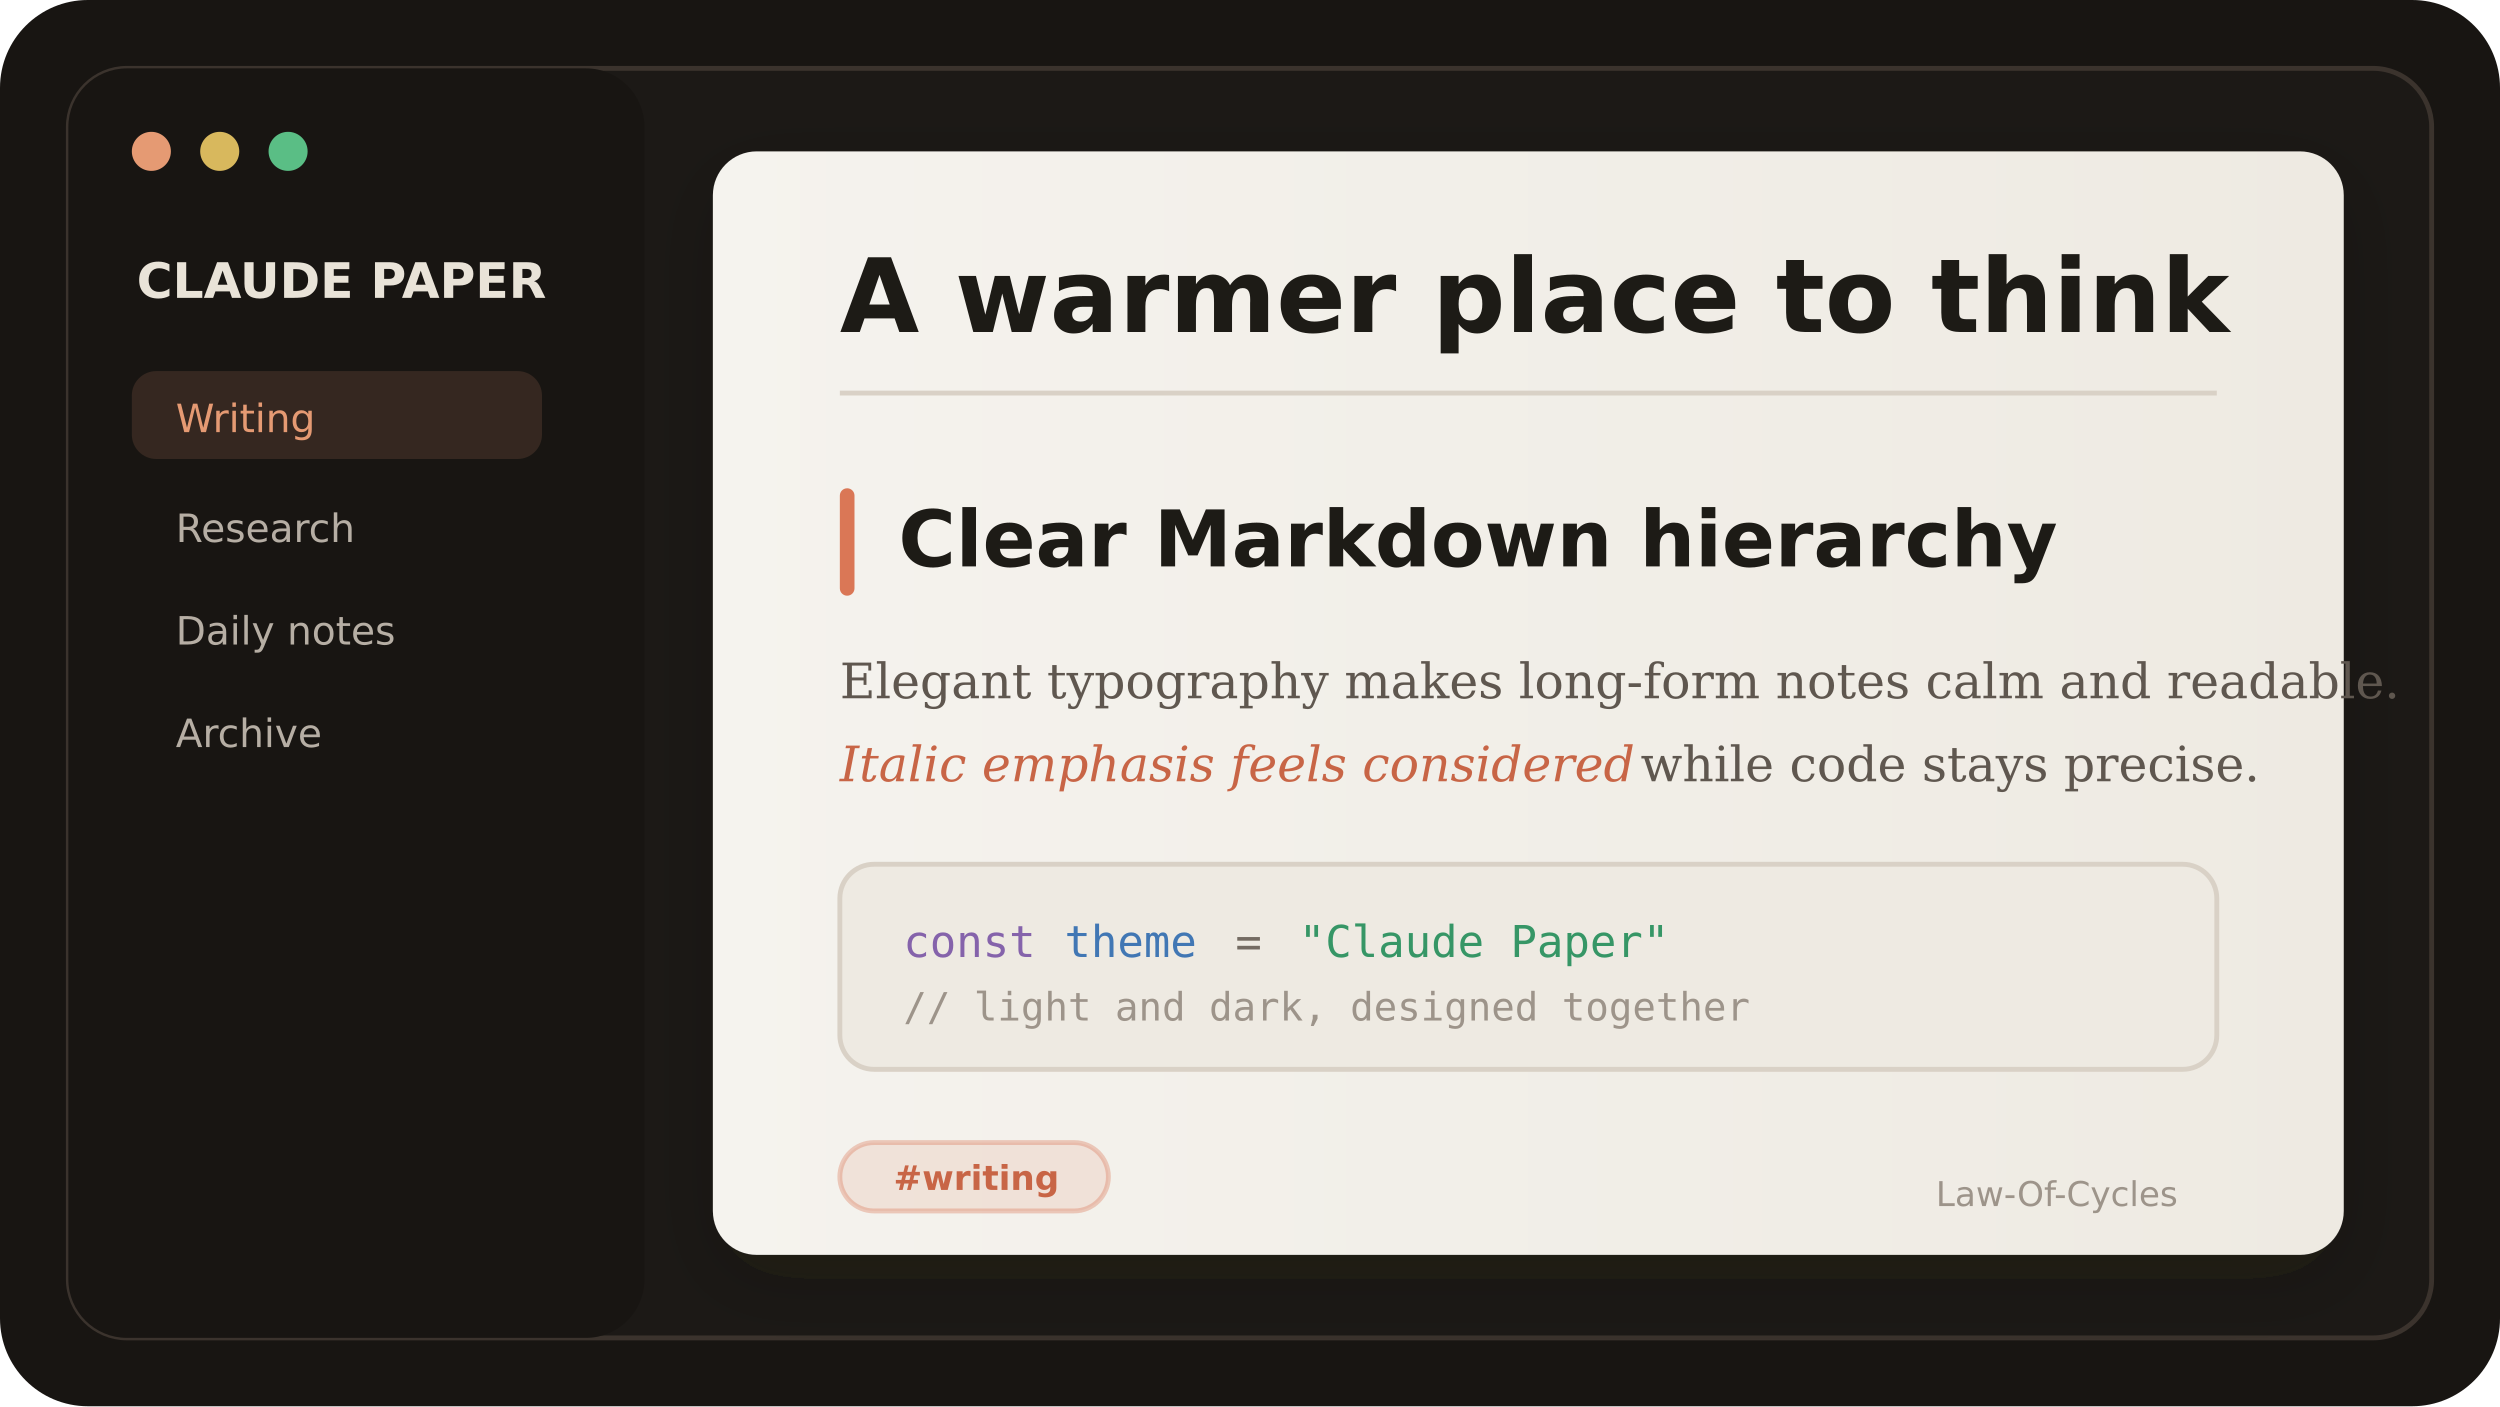
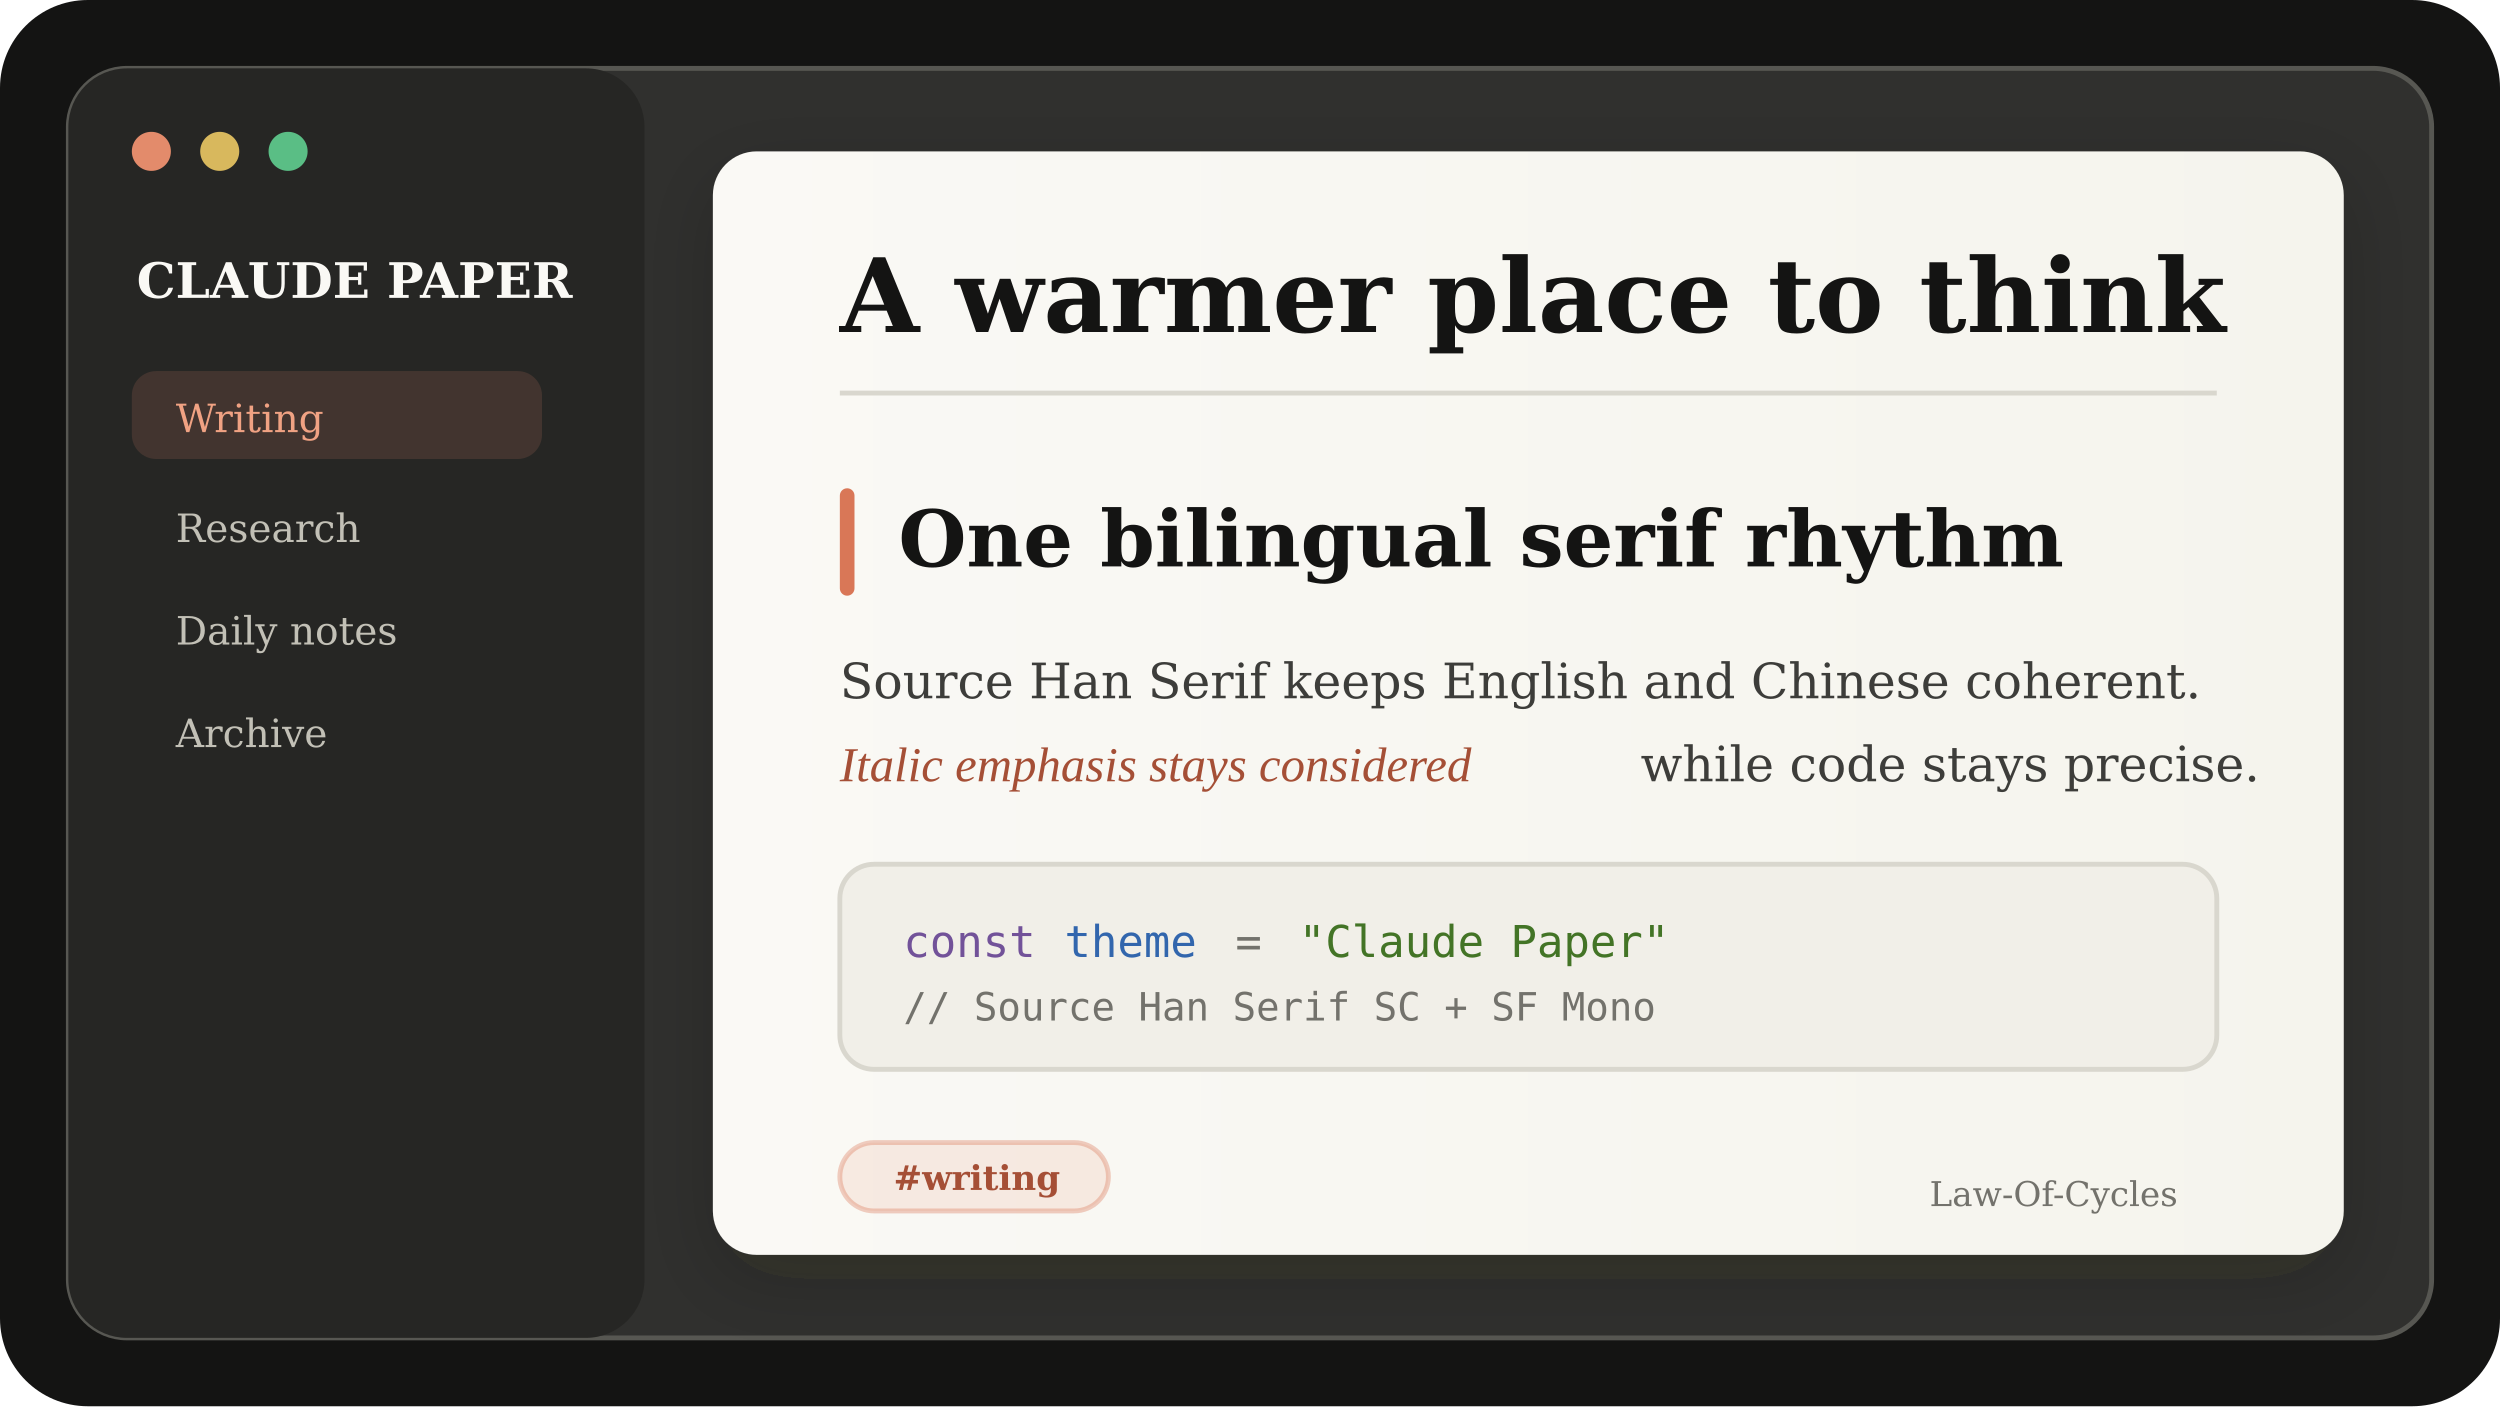
<svg xmlns="http://www.w3.org/2000/svg" width="512" height="288" viewBox="0 0 512 288">
  <defs>
    <linearGradient id="paper" x1="0" x2="1">
-       <stop offset="0" stop-color="#f5f3ee" />
-       <stop offset="1" stop-color="#eeeae2" />
+       <stop offset="0" stop-color="#faf9f5" />
+       <stop offset="1" stop-color="#f5f4ed" />
    </linearGradient>
    <filter id="shadow" x="-20%" y="-20%" width="140%" height="140%">
-       <feDropShadow dx="0" dy="5" stdDeviation="8" flood-color="#271d18" flood-opacity=".18" />
+       <feGaussianBlur in="SourceAlpha" stdDeviation="8" result="blur" />
+       <feOffset in="blur" dy="5" result="offset" />
+       <feFlood flood-color="#271d18" flood-opacity=".18" result="color" />
+       <feComposite in="color" in2="offset" operator="in" result="shadow-color" />
+       <feMerge>
+         <feMergeNode in="shadow-color" />
+         <feMergeNode in="SourceGraphic" />
+       </feMerge>
    </filter>
  </defs>
-   <rect width="512" height="288" rx="18" fill="#181512" />
-   <rect x="14" y="14" width="484" height="260" rx="12" fill="#1c1916" stroke="#3b332d" />
-   <rect x="14" y="14" width="118" height="260" rx="12" fill="#181512" />
-   <circle cx="31" cy="31" r="4" fill="#e59a73" />
+   <rect width="512" height="288" rx="18" fill="#141413" />
+   <rect x="14" y="14" width="484" height="260" rx="12" fill="#30302e" stroke="#575752" />
+   <rect x="14" y="14" width="118" height="260" rx="12" fill="#262624" />
+   <circle cx="31" cy="31" r="4" fill="#e38b6b" />
  <circle cx="45" cy="31" r="4" fill="#d8b85d" />
  <circle cx="59" cy="31" r="4" fill="#5abe85" />
-   <text x="28" y="61" fill="#e9e3d8" font-family="DejaVu Sans, sans-serif" font-size="10" font-weight="700">CLAUDE PAPER</text>
-   <rect x="27" y="76" width="84" height="18" rx="5" fill="#e59a73" fill-opacity=".14" />
-   <text x="36" y="88.5" fill="#e59a73" font-family="DejaVu Sans, sans-serif" font-size="8">Writing</text>
-   <text x="36" y="111" fill="#b6aea4" font-family="DejaVu Sans, sans-serif" font-size="8">Research</text>
-   <text x="36" y="132" fill="#b6aea4" font-family="DejaVu Sans, sans-serif" font-size="8">Daily notes</text>
-   <text x="36" y="153" fill="#b6aea4" font-family="DejaVu Sans, sans-serif" font-size="8">Archive</text>
+   <text x="28" y="61" fill="#faf9f5" font-family="Source Han Serif SC, DejaVu Serif, serif" font-size="10" font-weight="700">CLAUDE PAPER</text>
+   <rect x="27" y="76" width="84" height="18" rx="5" fill="#e38b6b" fill-opacity=".15" />
+   <text x="36" y="88.5" fill="#f0a283" font-family="Source Han Serif SC, DejaVu Serif, serif" font-size="8">Writing</text>
+   <text x="36" y="111" fill="#c2c0b6" font-family="Source Han Serif SC, DejaVu Serif, serif" font-size="8">Research</text>
+   <text x="36" y="132" fill="#c2c0b6" font-family="Source Han Serif SC, DejaVu Serif, serif" font-size="8">Daily notes</text>
+   <text x="36" y="153" fill="#c2c0b6" font-family="Source Han Serif SC, DejaVu Serif, serif" font-size="8">Archive</text>
  <rect x="146" y="31" width="334" height="226" rx="9" fill="url(#paper)" filter="url(#shadow)" />
-   <text x="172" y="68" fill="#1d1b16" font-family="DejaVu Sans, sans-serif" font-size="21" font-weight="700">A warmer place to think</text>
-   <rect x="172" y="80" width="282" height="1" fill="#d9d1c6" />
-   <rect x="172" y="100" width="3" height="22" rx="1.5" fill="#da7756" />
-   <text x="184" y="116" fill="#1d1b16" font-family="DejaVu Sans, sans-serif" font-size="16" font-weight="700">Clear Markdown hierarchy</text>
-   <text x="172" y="143" fill="#5f574f" font-family="DejaVu Serif, serif" font-size="10">Elegant typography makes long-form notes calm and readable.</text>
-   <text x="172" y="160" fill="#c86546" font-family="DejaVu Serif, serif" font-size="10" font-style="italic">Italic emphasis feels considered</text>
-   <text x="336" y="160" fill="#5f574f" font-family="DejaVu Serif, serif" font-size="10">while code stays precise.</text>
-   <rect x="172" y="177" width="282" height="42" rx="7" fill="#eeeae2" stroke="#d9d1c6" />
-   <text x="185" y="196" fill="#8563ab" font-family="DejaVu Sans Mono, monospace" font-size="9">const</text>
-   <text x="218" y="196" fill="#4177b4" font-family="DejaVu Sans Mono, monospace" font-size="9">theme</text>
-   <text x="253" y="196" fill="#746b62" font-family="DejaVu Sans Mono, monospace" font-size="9">=</text>
-   <text x="266" y="196" fill="#369666" font-family="DejaVu Sans Mono, monospace" font-size="9">"Claude Paper"</text>
-   <text x="185" y="209" fill="#9d948a" font-family="DejaVu Sans Mono, monospace" font-size="8">// light and dark, designed together</text>
-   <rect x="172" y="234" width="55" height="14" rx="7" fill="#da7756" fill-opacity=".13" stroke="#da7756" stroke-opacity=".35" />
-   <text x="183" y="243.7" fill="#c86546" font-family="DejaVu Sans, sans-serif" font-size="7" font-weight="700">#writing</text>
-   <text x="446" y="247" text-anchor="end" fill="#9d948a" font-family="DejaVu Sans, sans-serif" font-size="7">Law-Of-Cycles</text>
+   <text x="172" y="68" fill="#141413" font-family="Source Han Serif SC, DejaVu Serif, serif" font-size="21" font-weight="700">A warmer place to think</text>
+   <rect x="172" y="80" width="282" height="1" fill="#d9d7ce" />
+   <rect x="172" y="100" width="3" height="22" rx="1.5" fill="#d97757" />
+   <text x="184" y="116" fill="#141413" font-family="Source Han Serif SC, DejaVu Serif, serif" font-size="16" font-weight="650">One bilingual serif rhythm</text>
+   <text x="172" y="143" fill="#3d3d3a" font-family="Source Han Serif SC, DejaVu Serif, serif" font-size="10">Source Han Serif keeps English and Chinese coherent.</text>
+   <text x="172" y="160" fill="#a54f36" font-family="Source Serif 4, DejaVu Serif, serif" font-size="10" font-style="italic">Italic emphasis stays considered</text>
+   <text x="336" y="160" fill="#3d3d3a" font-family="Source Han Serif SC, DejaVu Serif, serif" font-size="10">while code stays precise.</text>
+   <rect x="172" y="177" width="282" height="42" rx="7" fill="#f1efe8" stroke="#d9d7ce" />
+   <text x="185" y="196" fill="#725299" font-family="SF Mono, DejaVu Sans Mono, monospace" font-size="9">const</text>
+   <text x="218" y="196" fill="#3266ad" font-family="SF Mono, DejaVu Sans Mono, monospace" font-size="9">theme</text>
+   <text x="253" y="196" fill="#73726c" font-family="SF Mono, DejaVu Sans Mono, monospace" font-size="9">=</text>
+   <text x="266" y="196" fill="#437426" font-family="SF Mono, DejaVu Sans Mono, monospace" font-size="9">"Claude Paper"</text>
+   <text x="185" y="209" fill="#73726c" font-family="SF Mono, DejaVu Sans Mono, monospace" font-size="8">// Source Han Serif SC + SF Mono</text>
+   <rect x="172" y="234" width="55" height="14" rx="7" fill="#d97757" fill-opacity=".12" stroke="#d97757" stroke-opacity=".35" />
+   <text x="183" y="243.7" fill="#a54f36" font-family="Source Han Serif SC, DejaVu Serif, serif" font-size="7" font-weight="700">#writing</text>
+   <text x="446" y="247" text-anchor="end" fill="#73726c" font-family="Source Han Serif SC, DejaVu Serif, serif" font-size="7">Law-Of-Cycles</text>
</svg>
